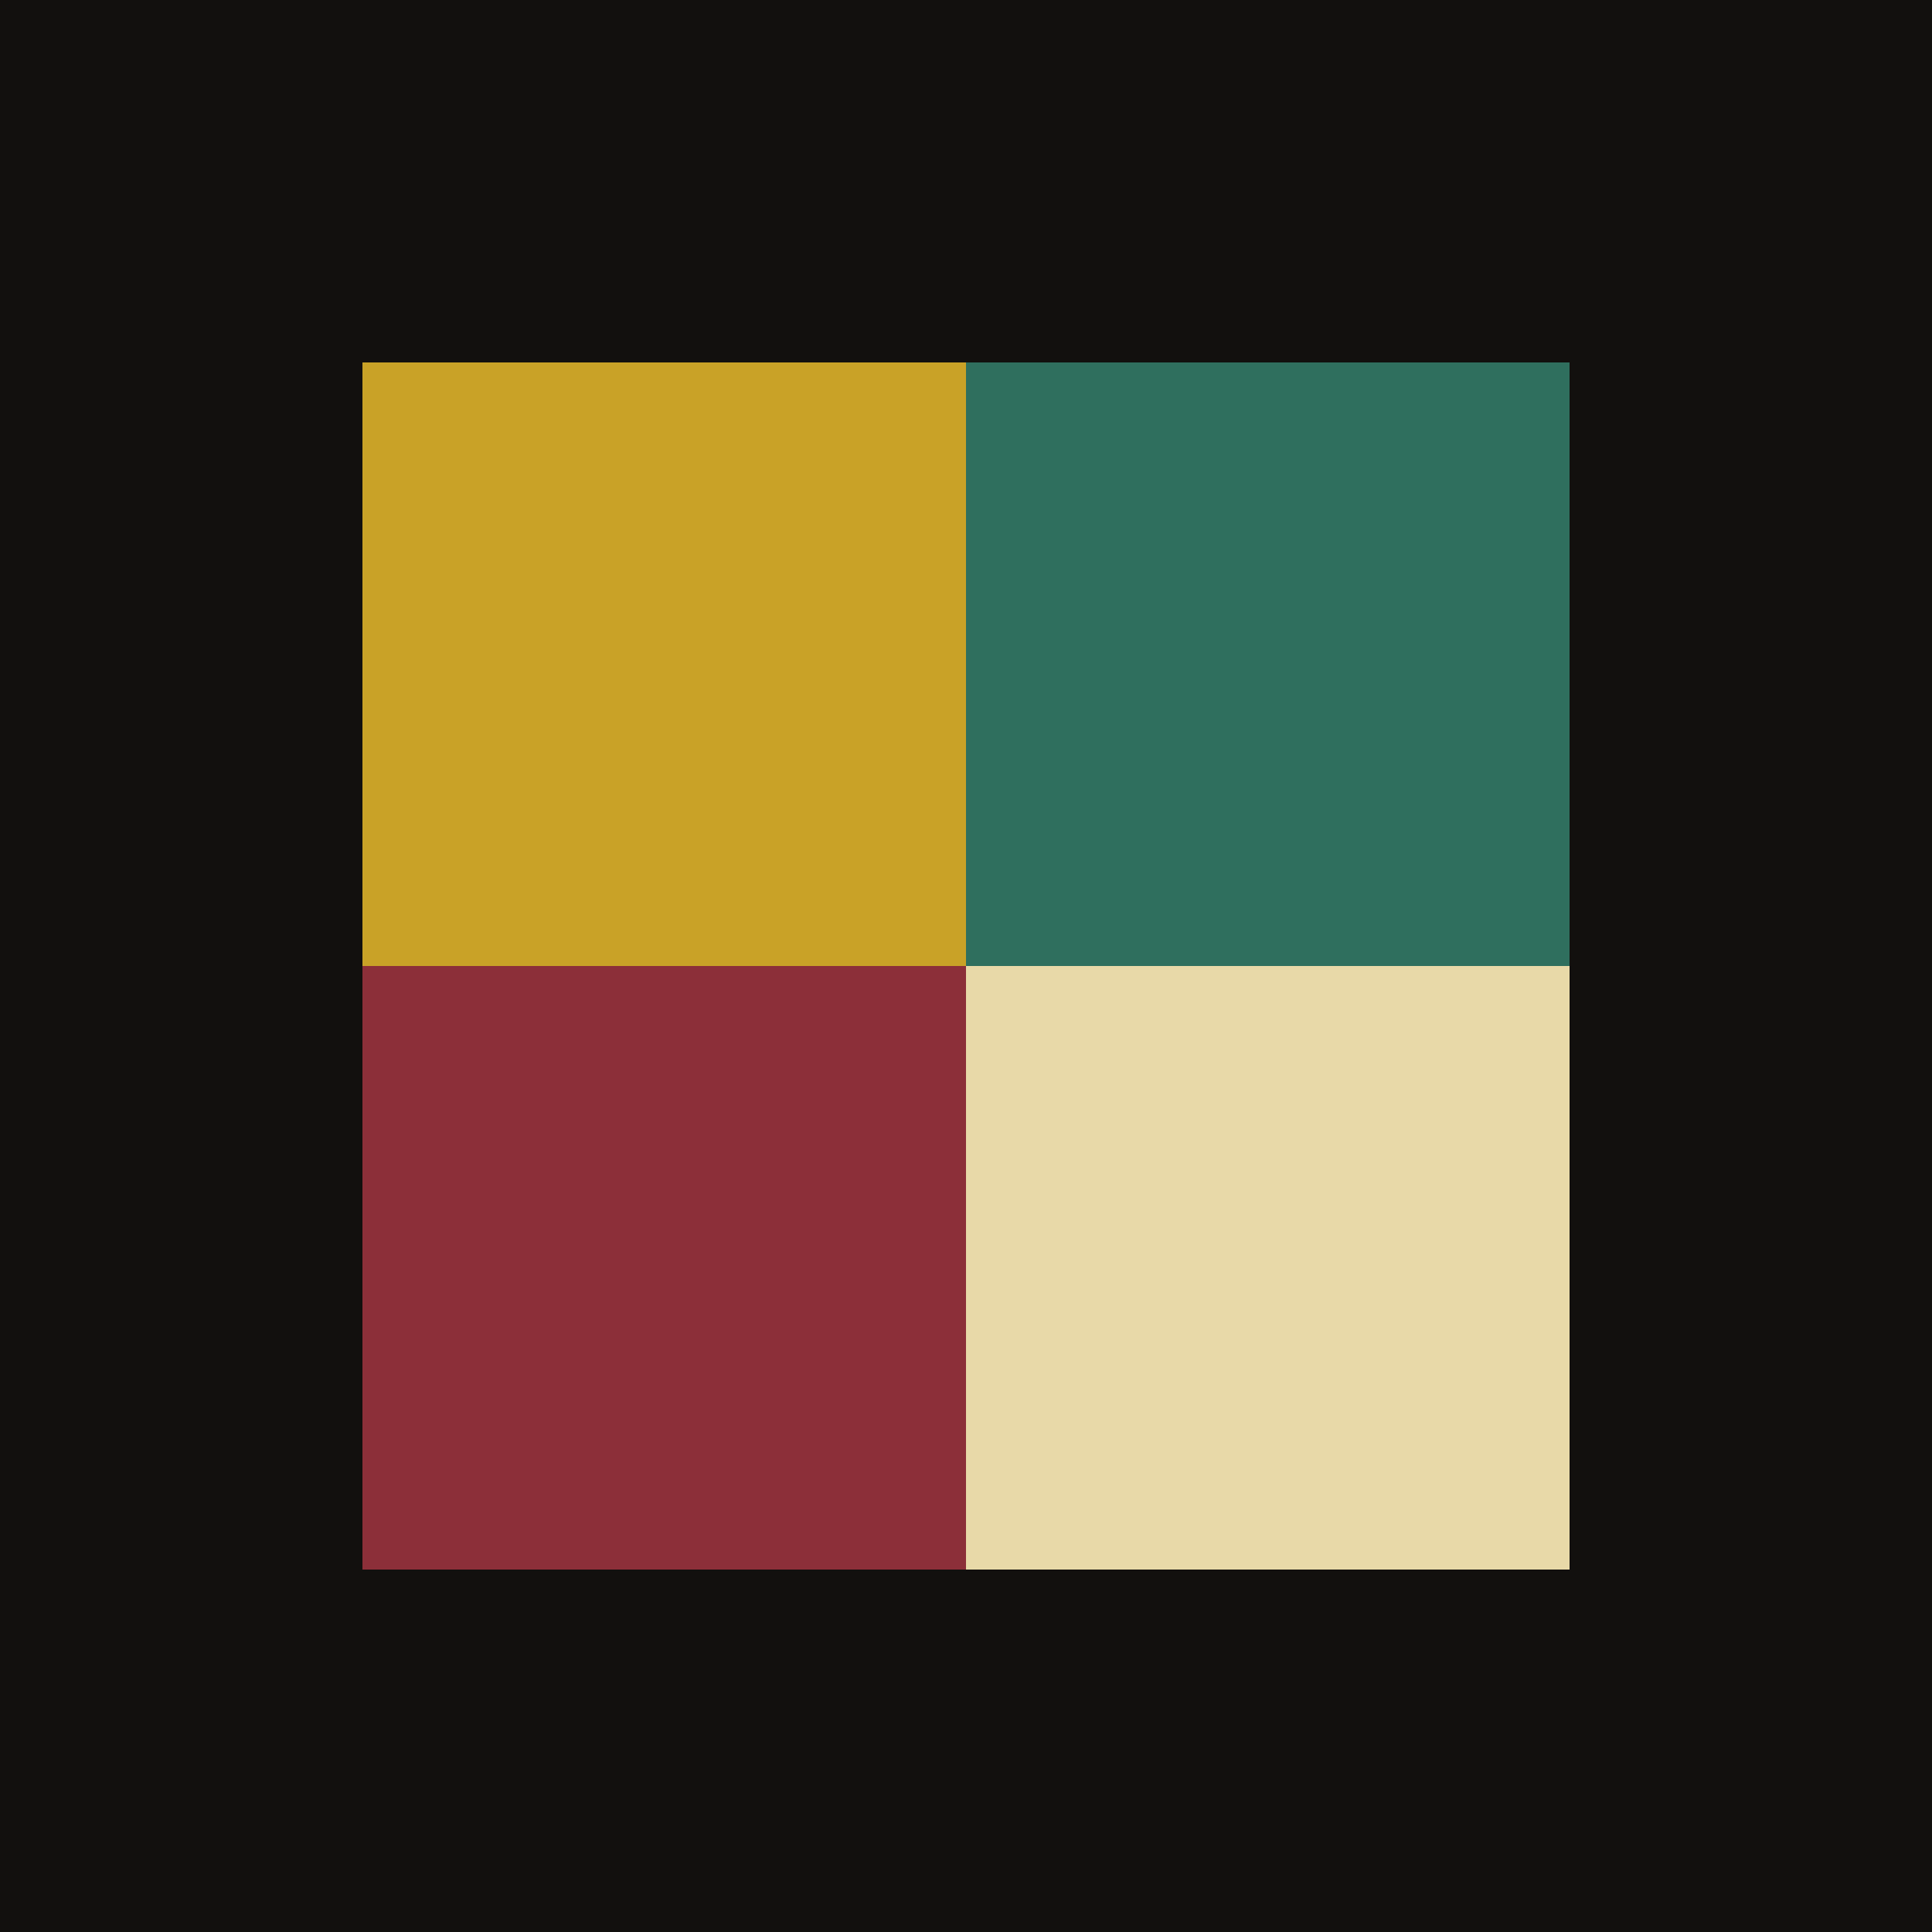
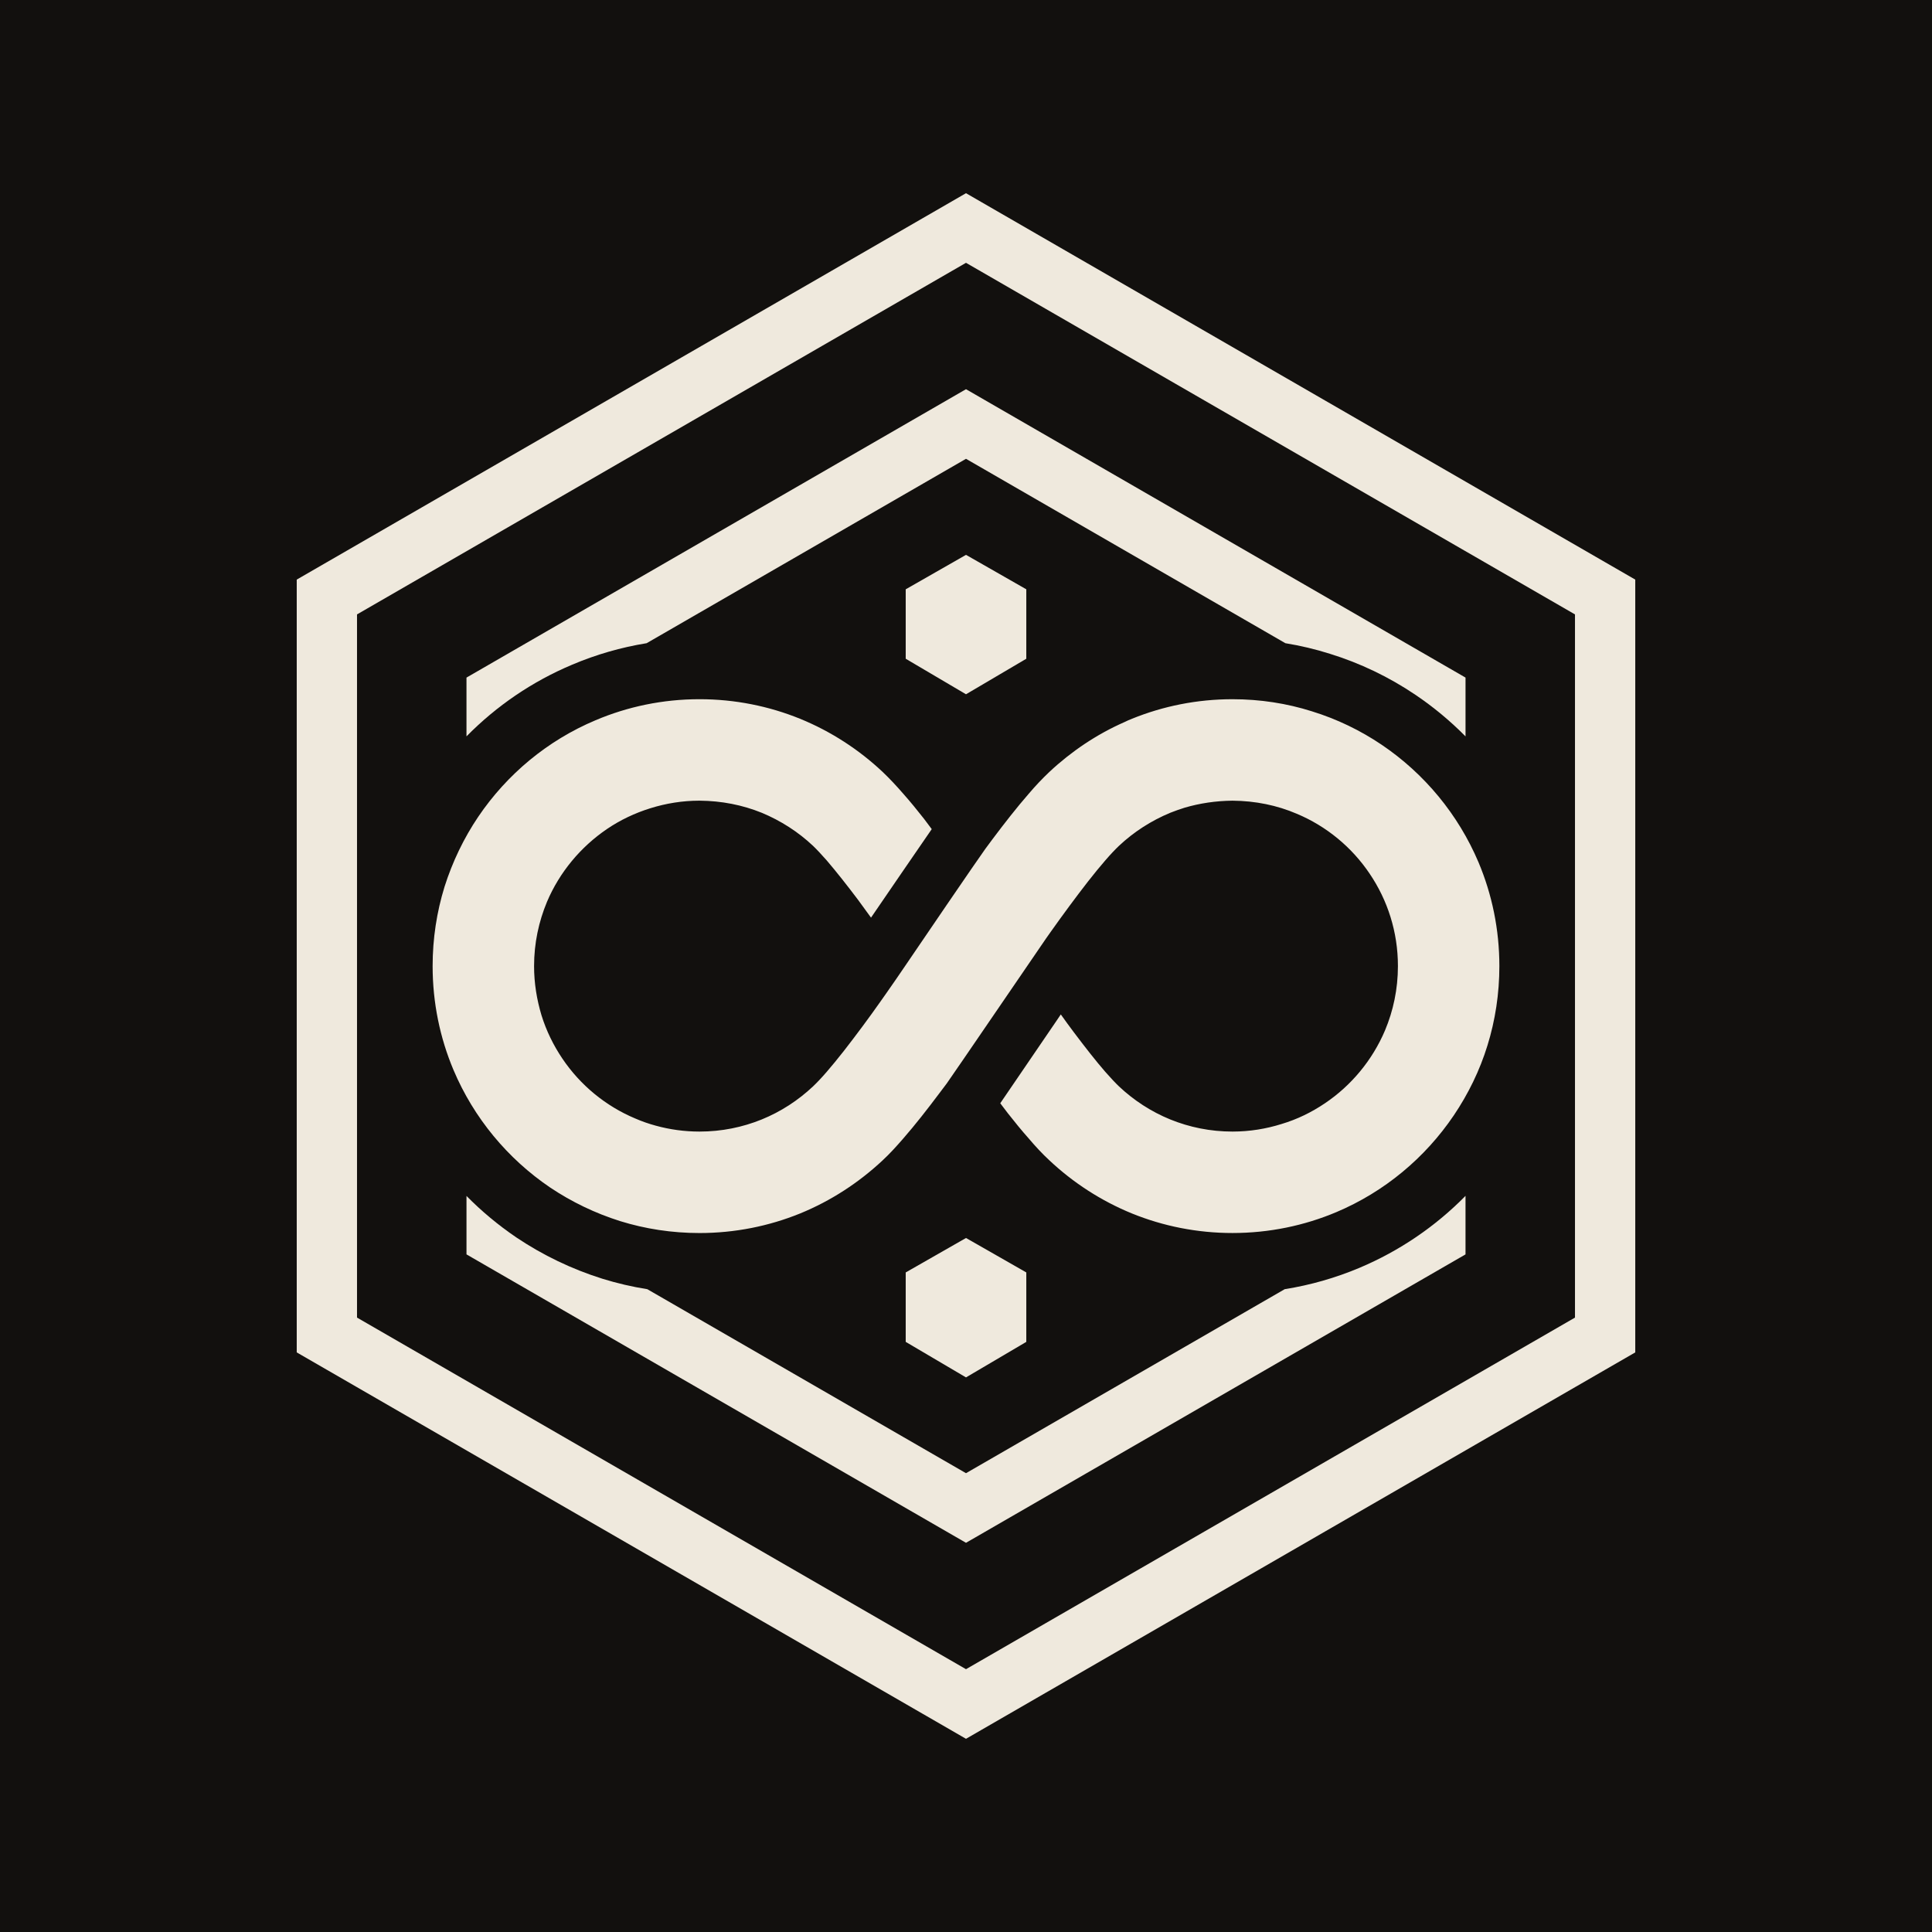
- <svg xmlns="http://www.w3.org/2000/svg" viewBox="0 0 32 32">
-   <rect width="32" height="32" fill="#12100e" />
-   <g shape-rendering="crispEdges">
-     <rect x="6" y="6" width="10" height="10" fill="#c9a227" />
-     <rect x="16" y="6" width="10" height="10" fill="#2f6f5e" />
-     <rect x="6" y="16" width="10" height="10" fill="#8c2f39" />
-     <rect x="16" y="16" width="10" height="10" fill="#e8d9a8" />
+ <svg xmlns="http://www.w3.org/2000/svg" viewBox="0 0 1920 1920" role="img" aria-label="Museum of Babel">
+   <rect width="1920" height="1920" fill="#12100e" />
+   <g transform="translate(192 192) scale(0.8)" fill="#efe9dd">
+     <path d="M960,1920l-831.39-480V480L960,0l831.38,480v960L960,1920z M203.5,1396.76L960,1833.53l756.5-436.76V523.24       L960,86.47L203.5,523.24V1396.76z" />
+     <path d="M1355.91,1361.47L960,1590.05l-395.87-228.56c-18.97-3.02-37.66-7.36-55.95-13.04l-0.15-0.05l-0.15-0.05       c-37.64-11.86-73.37-29.01-106.17-50.97l-0.2-0.14l-0.2-0.14c-22.4-15.2-43.07-32.44-61.82-51.45v72.59L960,1676.52l620.52-358.26       v-72.72c-37.37,37.98-81.87,68.31-131.39,89.25C1419.09,1347.47,1387.9,1356.36,1355.91,1361.47z" />
+     <path d="M563.28,559L960,329.95l396.75,229.06c18.77,3.06,37.22,7.43,55.21,13.12       c37.71,11.66,73.49,28.81,106.37,51.01c22.53,15.23,43.34,32.54,62.2,51.64v-73.06L960,243.48L339.48,601.74v73       c37.35-37.94,81.76-68.19,131.14-88.98C500.49,573.08,531.49,564.16,563.28,559z" />
+     <path d="M960.01,449.26l-37.16,21.23l-0.01,0.01l-37.73,21.56v43.46v42.79l36.87,21.74l38.02,22.4l38.03-22.4       l36.87-21.73l0.01-42.8v-43.46l-37.73-21.57L960.01,449.26L960.01,449.26z" />
+     <path d="M960.01,1297.88l-37.16,21.22l-0.01,0.01l-37.73,21.56v43.46v42.79l36.87,21.74l38.02,22.4l38.03-22.4       l36.87-21.73l0.01-42.8v-43.46l-37.73-21.57L960.01,1297.88L960.01,1297.88z" />
+     <path d="M1596.65,831.14c-25.28-59.59-67.29-110.15-120.24-145.95c-26.35-17.79-55.51-31.94-86.8-41.59       c-31.08-9.86-64.3-15.01-98.58-15.01c-43.95,0-86.17,8.58-124.74,24.24c-3.22,1.27-6.22,2.55-9.21,4.06       c-34.72,15.22-66.45,36.65-93.66,62.16c-8.79,8.35-17.14,17.14-25.51,27c-14.78,16.93-29.99,36.44-44.79,56.15       c-2.99,4.06-6.22,8.35-9.21,12.43c-8.14,11.13-85.96,125.16-99.67,145.52c-6.86,10.28-15.01,21.85-23.8,34.49       c-1.93,2.78-4.06,5.8-6.19,8.79c-14.59,20.79-30.87,42.66-45.88,61.95c-7.49,9.63-15.01,18.63-21.43,26.14       c-6.63,7.7-12.64,13.92-16.93,18c-18.42,17.35-40.08,31.5-63.86,41.15c-23.8,9.65-49.73,15.01-77.17,15.01       c-18.86,0-37.07-2.58-54.21-7.29c-8.79-2.36-17.37-5.36-25.72-9c-36.88-15.45-68.38-41.59-90.46-74.38       c-11.13-16.49-19.93-34.49-25.93-53.79c-5.78-19.3-9.21-39.64-9.21-61.07c0-28.51,5.8-55.3,16.07-79.95       c15.66-36.86,41.8-68.14,74.59-90.44c16.49-11.16,34.49-19.72,53.79-25.72c19.28-6.01,39.64-9.42,61.07-9.42       c27.44,0.21,53.37,5.36,77.17,14.99c23.78,9.86,45.44,23.8,63.86,41.15c4.29,4.08,10.3,10.51,16.93,18.02       c11.57,13.5,25.28,30.85,39.01,49.08c5.36,7.28,10.72,14.57,16.07,22.06c20.57-29.99,56.57-82.72,75.43-109.95       c-3.2-4.29-6.42-8.56-9.63-12.85c-8.58-10.95-17.16-21.43-25.72-31.08c-8.58-9.86-16.72-18.65-25.51-27       c-29.57-27.88-64.5-50.59-102.87-66.22c-38.57-15.66-80.81-24.24-124.74-24.24c-45.65,0-89.37,9.23-129.22,26.16       c-59.59,25.07-109.97,67.08-145.76,120.01c-17.79,26.37-31.92,55.72-41.78,86.8c-9.65,31.3-14.79,64.31-14.79,98.61       c0,45.65,9.21,89.37,25.93,129.01c25.28,59.8,67.29,110.18,120.01,145.97c26.58,17.79,55.74,31.92,87.03,41.78       c31.08,9.65,64.3,14.8,98.58,14.8c43.93,0,86.17-8.58,124.74-24.22c38.37-15.66,73.09-38.37,102.66-66.01l0.21-0.21       c8.79-8.14,16.93-17.16,25.51-27.02c14.78-16.93,29.99-36.42,44.79-56.14c2.99-4.08,6.22-8.16,9.21-12.22       c8.14-11.36,114.68-167.61,123.45-180.25c1.95-2.78,4.08-5.78,6.21-8.79c14.59-20.58,30.87-42.65,45.88-61.93       c7.49-9.65,15.01-18.65,21.43-26.14c6.64-7.72,12.64-13.94,16.93-18.02c18.42-17.35,40.08-31.29,63.86-41.15       c5.8-2.34,11.57-4.27,17.58-6.22c18.86-5.56,38.78-8.56,59.59-8.77c28.5,0.21,55.51,5.78,79.93,16.28       c36.86,15.43,68.38,41.57,90.44,74.36c11.16,16.51,19.94,34.51,25.93,53.79c6.01,19.3,9.23,39.66,9.23,61.09       c0,28.51-5.8,55.51-16.07,79.93c-15.66,36.86-41.8,68.38-74.59,90.44c-16.49,11.16-34.49,19.95-53.79,25.72       c-19.07,6.01-39.64,9.44-61.07,9.44c-27.44,0-53.37-5.36-77.17-15.01c-23.78-9.65-45.44-23.8-63.86-41.15       c-4.29-4.08-10.3-10.51-16.93-18c-11.57-13.29-25.3-30.87-39.01-49.08c-5.56-7.29-10.92-14.8-16.28-22.29       c-1.72,2.57-3.43,5.15-5.36,7.93c-35.37,51.87-57.66,84.66-69.87,102.43c3.2,4.29,6.43,8.37,9.63,12.66       c8.58,10.92,17.16,21.43,25.72,31.06c8.37,9.86,16.72,18.88,25.51,27.02c29.57,27.86,64.51,50.57,102.87,66.22       c38.57,15.63,80.79,24.22,124.74,24.22c45.65,0,89.37-9.21,129.01-25.93c59.8-25.28,110.15-67.29,145.96-120.24       c17.77-26.35,32.15-55.51,41.78-86.8c9.65-31.08,14.8-64.3,14.8-98.58C1622.58,914.53,1613.37,870.8,1596.65,831.14z" />
  </g>
</svg>
